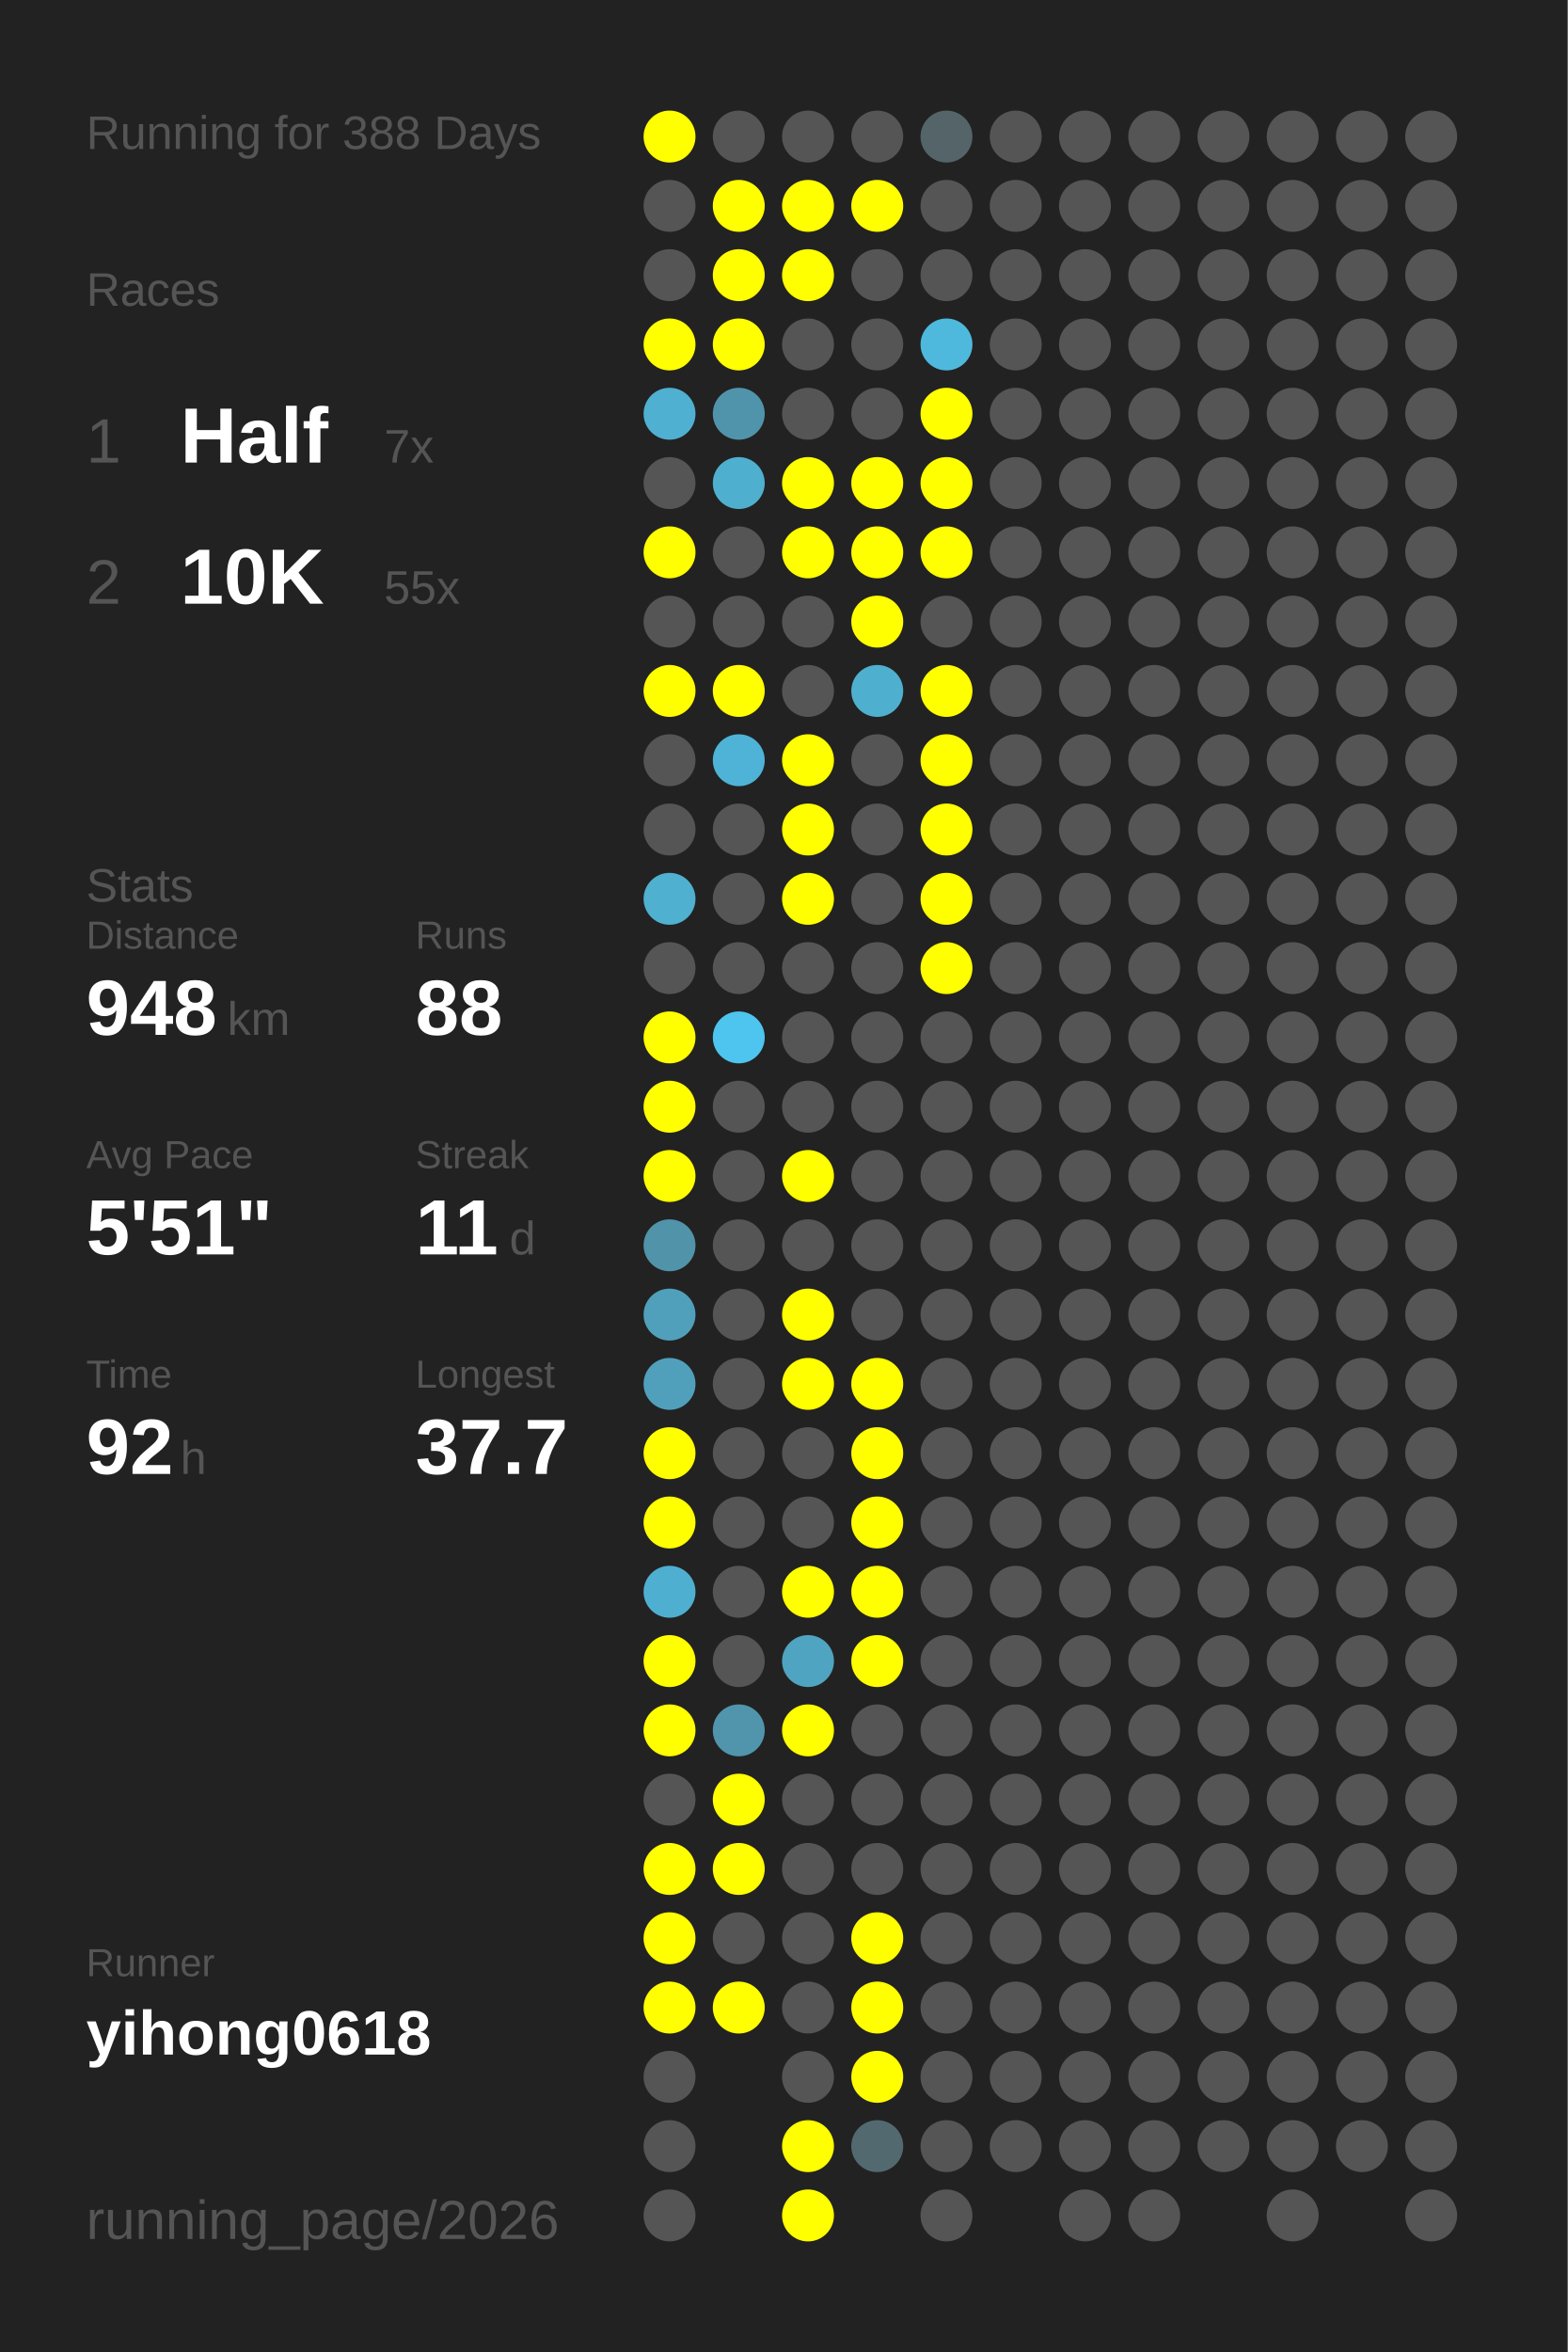
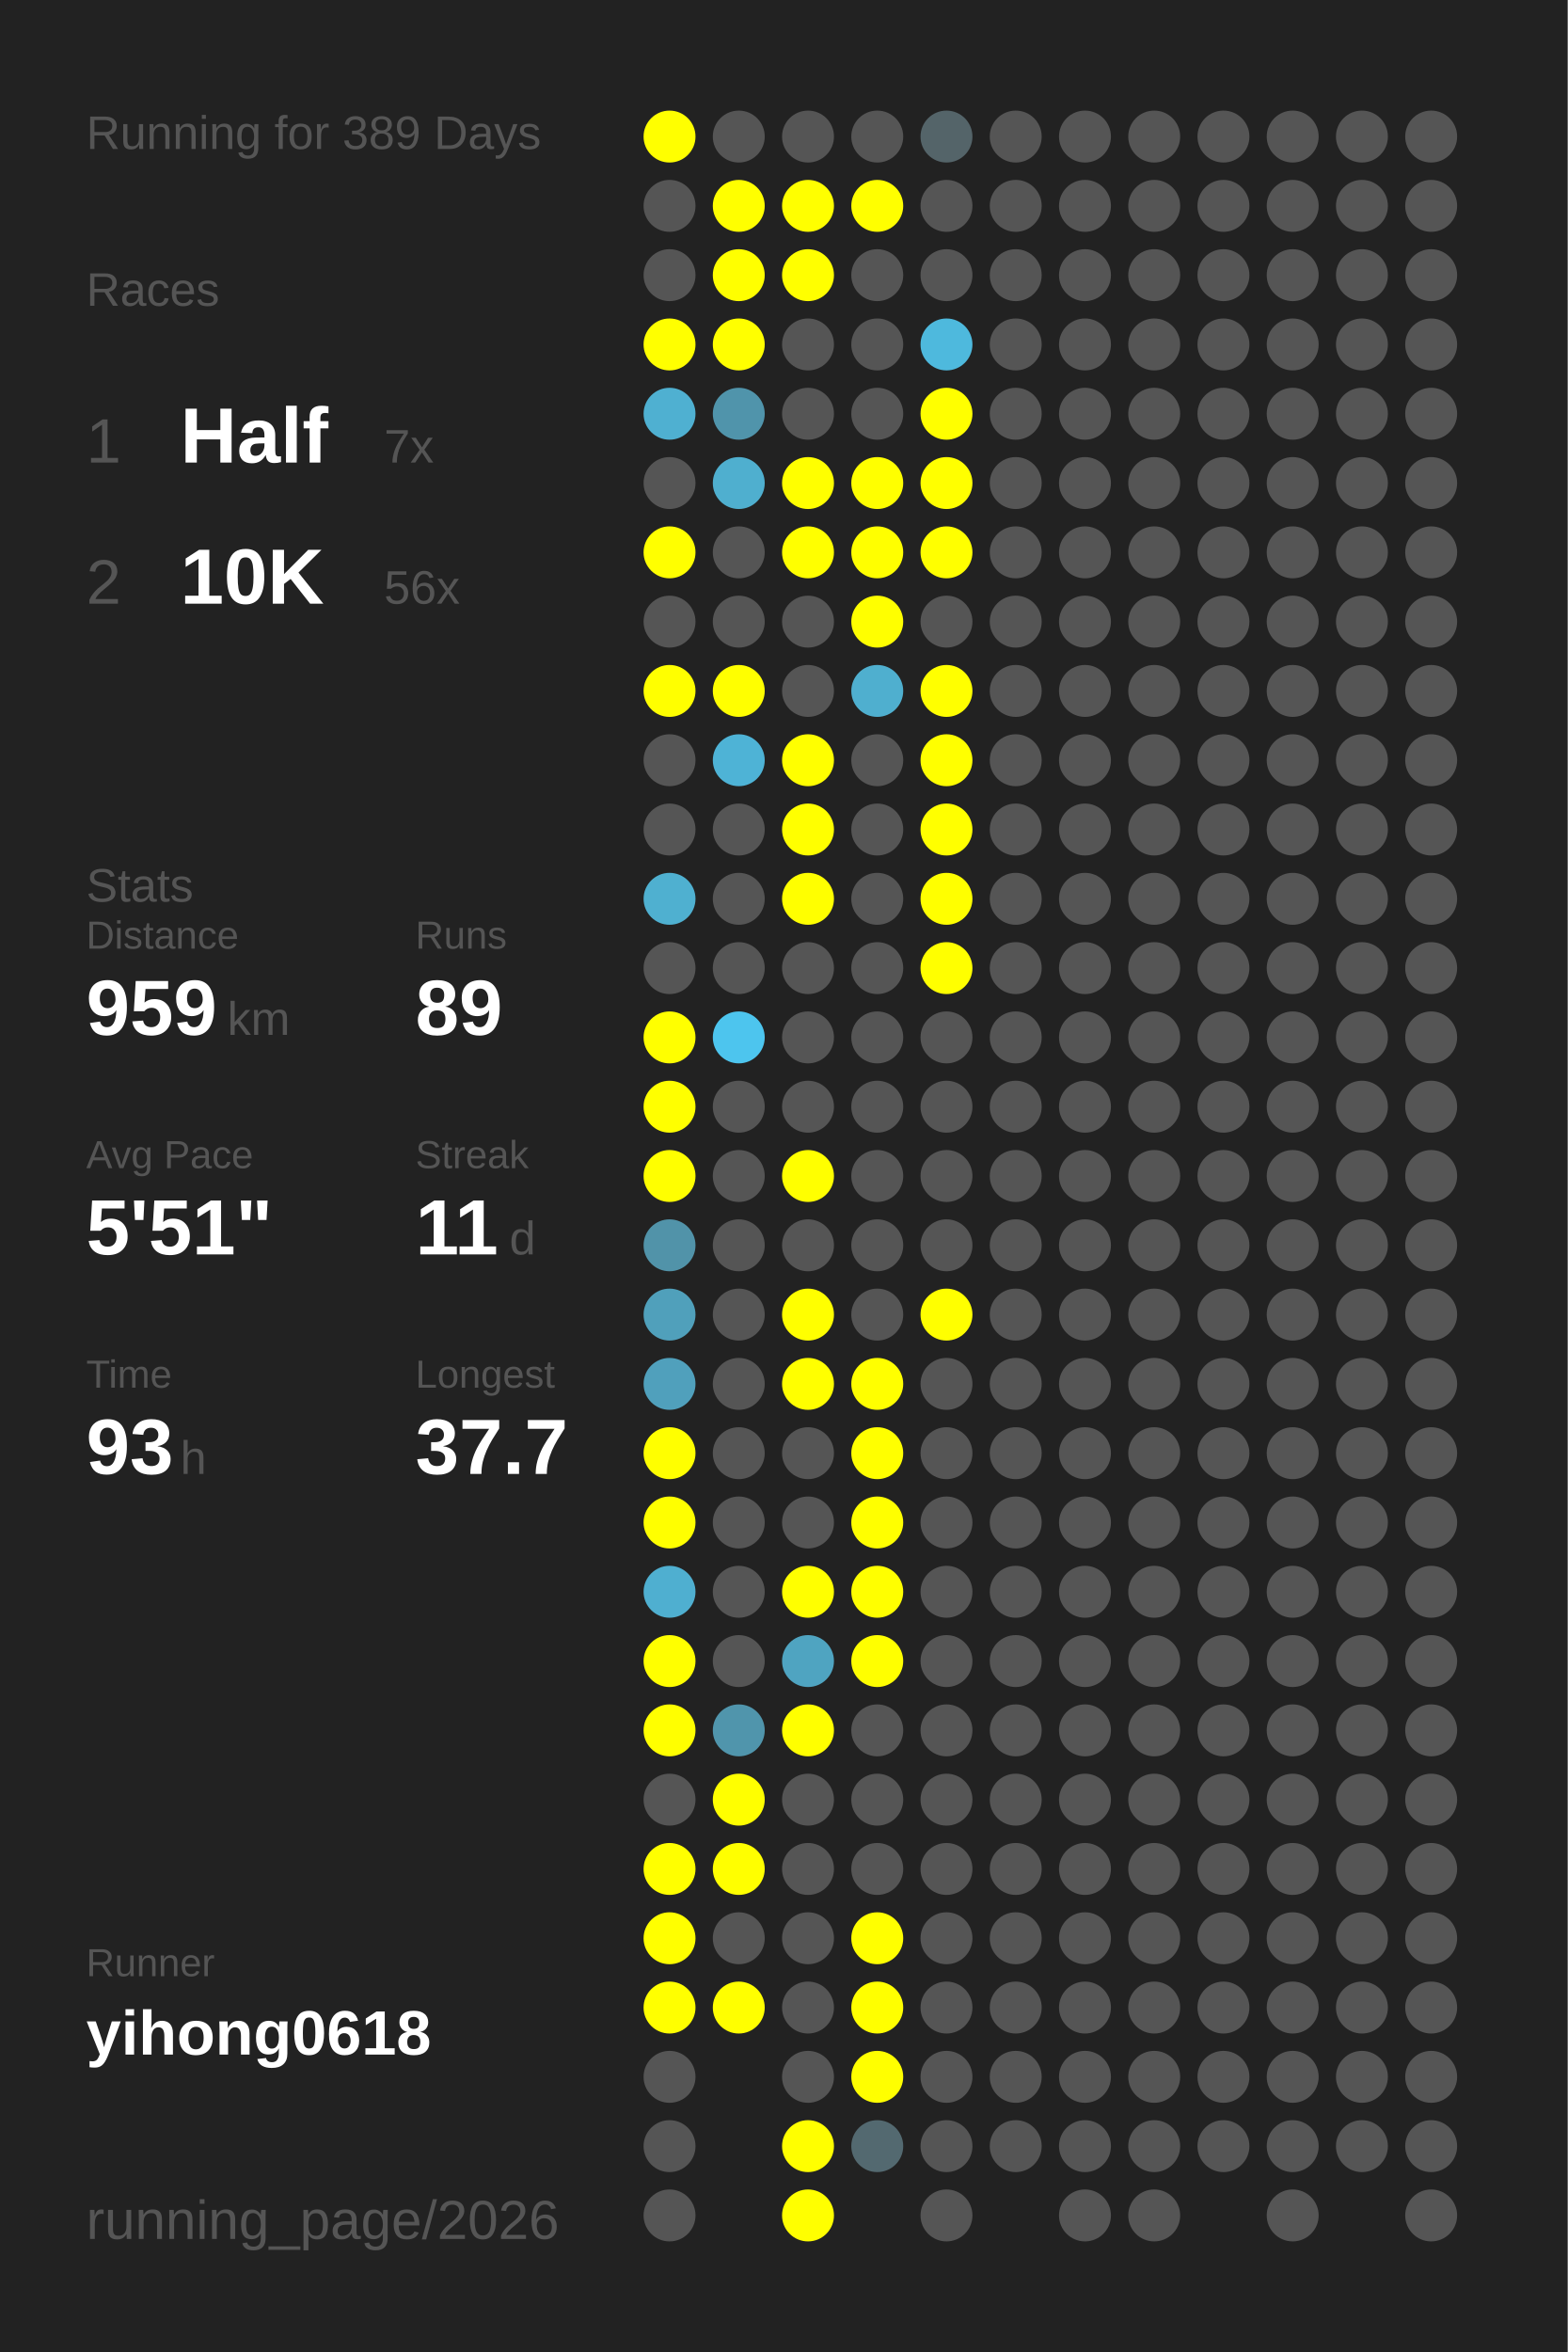
<svg xmlns="http://www.w3.org/2000/svg" baseProfile="full" height="300mm" version="1.1" viewBox="0,0,200,300" width="200mm">
  <defs />
  <rect fill="#222222" height="300" width="200" x="0" y="0" />
-   <text fill="#555555" style="font-size:6px; font-family:Arial;" x="11" y="19">Running for 388 Days</text>
+   <text fill="#555555" style="font-size:6px; font-family:Arial;" x="11" y="19">Running for 389 Days</text>
  <text fill="#555555" style="font-size:6px; font-family:Arial;" x="11" y="39">Races</text>
  <text fill="#555555" style="font-size:8px; font-family:Arial;" x="11" y="59">1</text>
  <text fill="#FFFFFF" style="font-size:10px; font-family:Arial; font-weight:bold;" x="23" y="59">Half</text>
  <text fill="#555555" style="font-size:6px; font-family:Arial;" x="49" y="59">7x</text>
  <text fill="#555555" style="font-size:8px; font-family:Arial;" x="11" y="77">2</text>
  <text fill="#FFFFFF" style="font-size:10px; font-family:Arial; font-weight:bold;" x="23" y="77">10K</text>
-   <text fill="#555555" style="font-size:6px; font-family:Arial;" x="49" y="77">55x</text>
+   <text fill="#555555" style="font-size:6px; font-family:Arial;" x="49" y="77">56x</text>
  <text fill="#555555" style="font-size:6px; font-family:Arial;" x="11" y="115">Stats</text>
  <text fill="#555555" style="font-size:5px; font-family:Arial;" x="11" y="121">Distance</text>
-   <text fill="#FFFFFF" style="font-size:10px; font-family:Arial; font-weight:bold;" x="11" y="132">948</text>
+   <text fill="#FFFFFF" style="font-size:10px; font-family:Arial; font-weight:bold;" x="11" y="132">959</text>
  <text fill="#555555" style="font-size:6px; font-family:Arial;" x="29" y="132">km</text>
  <text fill="#555555" style="font-size:5px; font-family:Arial;" x="53" y="121">Runs</text>
-   <text fill="#FFFFFF" style="font-size:10px; font-family:Arial; font-weight:bold;" x="53" y="132">88</text>
+   <text fill="#FFFFFF" style="font-size:10px; font-family:Arial; font-weight:bold;" x="53" y="132">89</text>
  <text fill="#555555" style="font-size:5px; font-family:Arial;" x="11" y="149">Avg Pace</text>
  <text fill="#FFFFFF" style="font-size:10px; font-family:Arial; font-weight:bold;" x="11" y="160">5'51"</text>
  <text fill="#555555" style="font-size:5px; font-family:Arial;" x="53" y="149">Streak</text>
  <text fill="#FFFFFF" style="font-size:10px; font-family:Arial; font-weight:bold;" x="53" y="160">11</text>
  <text fill="#555555" style="font-size:6px; font-family:Arial;" x="65" y="160">d</text>
  <text fill="#555555" style="font-size:5px; font-family:Arial;" x="11" y="177">Time</text>
-   <text fill="#FFFFFF" style="font-size:10px; font-family:Arial; font-weight:bold;" x="11" y="188">92</text>
+   <text fill="#FFFFFF" style="font-size:10px; font-family:Arial; font-weight:bold;" x="11" y="188">93</text>
  <text fill="#555555" style="font-size:6px; font-family:Arial;" x="23" y="188">h</text>
  <text fill="#555555" style="font-size:5px; font-family:Arial;" x="53" y="177">Longest</text>
  <text fill="#FFFFFF" style="font-size:10px; font-family:Arial; font-weight:bold;" x="53" y="188">37.7</text>
  <text fill="#555555" style="font-size:5px; font-family:Arial;" x="11" y="252.065">Runner</text>
  <text fill="#FFFFFF" style="font-size:8px; font-family:Arial; font-weight:bold;" x="11" y="262.065">yihong0618</text>
  <text fill="#555555" style="font-size:7px; font-family:Arial;" x="11" y="285.581">running_page/2026</text>
  <circle cx="85.417" cy="17.419" fill="#FFFF00" r="3.312" />
  <circle cx="85.417" cy="26.258" fill="#555555" r="3.312" />
  <circle cx="85.417" cy="35.097" fill="#555555" r="3.312" />
  <circle cx="85.417" cy="43.935" fill="#FFFF00" r="3.312" />
  <circle cx="85.417" cy="52.774" fill="#4fb0d1" r="3.312" />
  <circle cx="85.417" cy="61.613" fill="#555555" r="3.312" />
  <circle cx="85.417" cy="70.452" fill="#FFFF00" r="3.312" />
  <circle cx="85.417" cy="79.29" fill="#555555" r="3.312" />
  <circle cx="85.417" cy="88.129" fill="#FFFF00" r="3.312" />
  <circle cx="85.417" cy="96.968" fill="#555555" r="3.312" />
  <circle cx="85.417" cy="105.806" fill="#555555" r="3.312" />
  <circle cx="85.417" cy="114.645" fill="#4fb0d0" r="3.312" />
  <circle cx="85.417" cy="123.484" fill="#555555" r="3.312" />
  <circle cx="85.417" cy="132.323" fill="#FFFF00" r="3.312" />
  <circle cx="85.417" cy="141.161" fill="#FFFF00" r="3.312" />
  <circle cx="85.417" cy="150" fill="#FFFF00" r="3.312" />
  <circle cx="85.417" cy="158.839" fill="#5193a9" r="3.312" />
  <circle cx="85.417" cy="167.677" fill="#50a0bb" r="3.312" />
  <circle cx="85.417" cy="176.516" fill="#50a0bc" r="3.312" />
  <circle cx="85.417" cy="185.355" fill="#FFFF00" r="3.312" />
  <circle cx="85.417" cy="194.194" fill="#FFFF00" r="3.312" />
  <circle cx="85.417" cy="203.032" fill="#4fafd0" r="3.312" />
  <circle cx="85.417" cy="211.871" fill="#FFFF00" r="3.312" />
  <circle cx="85.417" cy="220.71" fill="#FFFF00" r="3.312" />
  <circle cx="85.417" cy="229.548" fill="#555555" r="3.312" />
  <circle cx="85.417" cy="238.387" fill="#FFFF00" r="3.312" />
  <circle cx="85.417" cy="247.226" fill="#FFFF00" r="3.312" />
  <circle cx="85.417" cy="256.065" fill="#FFFF00" r="3.312" />
  <circle cx="85.417" cy="264.903" fill="#555555" r="3.312" />
  <circle cx="85.417" cy="273.742" fill="#555555" r="3.312" />
  <circle cx="85.417" cy="282.581" fill="#555555" r="3.312" />
  <circle cx="94.25" cy="17.419" fill="#555555" r="3.312" />
  <circle cx="94.25" cy="26.258" fill="#FFFF00" r="3.312" />
  <circle cx="94.25" cy="35.097" fill="#FFFF00" r="3.312" />
  <circle cx="94.25" cy="43.935" fill="#FFFF00" r="3.312" />
  <circle cx="94.25" cy="52.774" fill="#5094ab" r="3.312" />
  <circle cx="94.25" cy="61.613" fill="#4fafcf" r="3.312" />
  <circle cx="94.25" cy="70.452" fill="#555555" r="3.312" />
  <circle cx="94.25" cy="79.29" fill="#555555" r="3.312" />
  <circle cx="94.25" cy="88.129" fill="#FFFF00" r="3.312" />
  <circle cx="94.25" cy="96.968" fill="#4eb3d6" r="3.312" />
  <circle cx="94.25" cy="105.806" fill="#555555" r="3.312" />
  <circle cx="94.25" cy="114.645" fill="#555555" r="3.312" />
  <circle cx="94.25" cy="123.484" fill="#555555" r="3.312" />
  <circle cx="94.25" cy="132.323" fill="#4dc5ee" r="3.312" />
  <circle cx="94.25" cy="141.161" fill="#555555" r="3.312" />
  <circle cx="94.25" cy="150" fill="#555555" r="3.312" />
  <circle cx="94.25" cy="158.839" fill="#555555" r="3.312" />
  <circle cx="94.25" cy="167.677" fill="#555555" r="3.312" />
  <circle cx="94.25" cy="176.516" fill="#555555" r="3.312" />
  <circle cx="94.25" cy="185.355" fill="#555555" r="3.312" />
  <circle cx="94.25" cy="194.194" fill="#555555" r="3.312" />
  <circle cx="94.25" cy="203.032" fill="#555555" r="3.312" />
  <circle cx="94.25" cy="211.871" fill="#555555" r="3.312" />
  <circle cx="94.25" cy="220.71" fill="#5095ac" r="3.312" />
  <circle cx="94.25" cy="229.548" fill="#FFFF00" r="3.312" />
  <circle cx="94.25" cy="238.387" fill="#FFFF00" r="3.312" />
  <circle cx="94.25" cy="247.226" fill="#555555" r="3.312" />
  <circle cx="94.25" cy="256.065" fill="#FFFF00" r="3.312" />
  <circle cx="103.083" cy="17.419" fill="#555555" r="3.312" />
  <circle cx="103.083" cy="26.258" fill="#FFFF00" r="3.312" />
  <circle cx="103.083" cy="35.097" fill="#FFFF00" r="3.312" />
  <circle cx="103.083" cy="43.935" fill="#555555" r="3.312" />
  <circle cx="103.083" cy="52.774" fill="#555555" r="3.312" />
  <circle cx="103.083" cy="61.613" fill="#FFFF00" r="3.312" />
  <circle cx="103.083" cy="70.452" fill="#FFFF00" r="3.312" />
  <circle cx="103.083" cy="79.29" fill="#555555" r="3.312" />
  <circle cx="103.083" cy="88.129" fill="#555555" r="3.312" />
  <circle cx="103.083" cy="96.968" fill="#FFFF00" r="3.312" />
  <circle cx="103.083" cy="105.806" fill="#FFFF00" r="3.312" />
  <circle cx="103.083" cy="114.645" fill="#FFFF00" r="3.312" />
  <circle cx="103.083" cy="123.484" fill="#555555" r="3.312" />
  <circle cx="103.083" cy="132.323" fill="#555555" r="3.312" />
  <circle cx="103.083" cy="141.161" fill="#555555" r="3.312" />
  <circle cx="103.083" cy="150" fill="#FFFF00" r="3.312" />
  <circle cx="103.083" cy="158.839" fill="#555555" r="3.312" />
  <circle cx="103.083" cy="167.677" fill="#FFFF00" r="3.312" />
  <circle cx="103.083" cy="176.516" fill="#FFFF00" r="3.312" />
  <circle cx="103.083" cy="185.355" fill="#555555" r="3.312" />
  <circle cx="103.083" cy="194.194" fill="#555555" r="3.312" />
  <circle cx="103.083" cy="203.032" fill="#FFFF00" r="3.312" />
  <circle cx="103.083" cy="211.871" fill="#4fa4c1" r="3.312" />
  <circle cx="103.083" cy="220.71" fill="#FFFF00" r="3.312" />
  <circle cx="103.083" cy="229.548" fill="#555555" r="3.312" />
  <circle cx="103.083" cy="238.387" fill="#555555" r="3.312" />
  <circle cx="103.083" cy="247.226" fill="#555555" r="3.312" />
  <circle cx="103.083" cy="256.065" fill="#555555" r="3.312" />
  <circle cx="103.083" cy="264.903" fill="#555555" r="3.312" />
  <circle cx="103.083" cy="273.742" fill="#FFFF00" r="3.312" />
  <circle cx="103.083" cy="282.581" fill="#FFFF00" r="3.312" />
  <circle cx="111.917" cy="17.419" fill="#555555" r="3.312" />
  <circle cx="111.917" cy="26.258" fill="#FFFF00" r="3.312" />
  <circle cx="111.917" cy="35.097" fill="#555555" r="3.312" />
  <circle cx="111.917" cy="43.935" fill="#555555" r="3.312" />
  <circle cx="111.917" cy="52.774" fill="#555555" r="3.312" />
  <circle cx="111.917" cy="61.613" fill="#FFFF00" r="3.312" />
  <circle cx="111.917" cy="70.452" fill="#FFFF00" r="3.312" />
  <circle cx="111.917" cy="79.29" fill="#FFFF00" r="3.312" />
  <circle cx="111.917" cy="88.129" fill="#4fafcf" r="3.312" />
  <circle cx="111.917" cy="96.968" fill="#555555" r="3.312" />
  <circle cx="111.917" cy="105.806" fill="#555555" r="3.312" />
  <circle cx="111.917" cy="114.645" fill="#555555" r="3.312" />
  <circle cx="111.917" cy="123.484" fill="#555555" r="3.312" />
  <circle cx="111.917" cy="132.323" fill="#555555" r="3.312" />
  <circle cx="111.917" cy="141.161" fill="#555555" r="3.312" />
  <circle cx="111.917" cy="150" fill="#555555" r="3.312" />
  <circle cx="111.917" cy="158.839" fill="#555555" r="3.312" />
  <circle cx="111.917" cy="167.677" fill="#555555" r="3.312" />
  <circle cx="111.917" cy="176.516" fill="#FFFF00" r="3.312" />
  <circle cx="111.917" cy="185.355" fill="#FFFF00" r="3.312" />
  <circle cx="111.917" cy="194.194" fill="#FFFF00" r="3.312" />
  <circle cx="111.917" cy="203.032" fill="#FFFF00" r="3.312" />
  <circle cx="111.917" cy="211.871" fill="#FFFF00" r="3.312" />
  <circle cx="111.917" cy="220.71" fill="#555555" r="3.312" />
  <circle cx="111.917" cy="229.548" fill="#555555" r="3.312" />
  <circle cx="111.917" cy="238.387" fill="#555555" r="3.312" />
  <circle cx="111.917" cy="247.226" fill="#FFFF00" r="3.312" />
  <circle cx="111.917" cy="256.065" fill="#FFFF00" r="3.312" />
  <circle cx="111.917" cy="264.903" fill="#FFFF00" r="3.312" />
  <circle cx="111.917" cy="273.742" fill="#536970" r="3.312" />
  <circle cx="120.75" cy="17.419" fill="#546469" r="3.312" />
  <circle cx="120.75" cy="26.258" fill="#555555" r="3.312" />
  <circle cx="120.75" cy="35.097" fill="#555555" r="3.312" />
  <circle cx="120.75" cy="43.935" fill="#4eb9dd" r="3.312" />
  <circle cx="120.75" cy="52.774" fill="#FFFF00" r="3.312" />
  <circle cx="120.75" cy="61.613" fill="#FFFF00" r="3.312" />
  <circle cx="120.75" cy="70.452" fill="#FFFF00" r="3.312" />
  <circle cx="120.75" cy="79.29" fill="#555555" r="3.312" />
  <circle cx="120.75" cy="88.129" fill="#FFFF00" r="3.312" />
  <circle cx="120.75" cy="96.968" fill="#FFFF00" r="3.312" />
  <circle cx="120.75" cy="105.806" fill="#FFFF00" r="3.312" />
  <circle cx="120.75" cy="114.645" fill="#FFFF00" r="3.312" />
  <circle cx="120.75" cy="123.484" fill="#FFFF00" r="3.312" />
  <circle cx="120.75" cy="132.323" fill="#555555" r="3.312" />
  <circle cx="120.75" cy="141.161" fill="#555555" r="3.312" />
  <circle cx="120.75" cy="150" fill="#555555" r="3.312" />
  <circle cx="120.75" cy="158.839" fill="#555555" r="3.312" />
-   <circle cx="120.75" cy="167.677" fill="#555555" r="3.312" />
+   <circle cx="120.75" cy="167.677" fill="#FFFF00" r="3.312" />
  <circle cx="120.75" cy="176.516" fill="#555555" r="3.312" />
  <circle cx="120.75" cy="185.355" fill="#555555" r="3.312" />
  <circle cx="120.75" cy="194.194" fill="#555555" r="3.312" />
  <circle cx="120.75" cy="203.032" fill="#555555" r="3.312" />
  <circle cx="120.75" cy="211.871" fill="#555555" r="3.312" />
  <circle cx="120.75" cy="220.71" fill="#555555" r="3.312" />
  <circle cx="120.75" cy="229.548" fill="#555555" r="3.312" />
  <circle cx="120.75" cy="238.387" fill="#555555" r="3.312" />
  <circle cx="120.75" cy="247.226" fill="#555555" r="3.312" />
  <circle cx="120.75" cy="256.065" fill="#555555" r="3.312" />
  <circle cx="120.75" cy="264.903" fill="#555555" r="3.312" />
  <circle cx="120.75" cy="273.742" fill="#555555" r="3.312" />
  <circle cx="120.75" cy="282.581" fill="#555555" r="3.312" />
  <circle cx="129.583" cy="17.419" fill="#555555" r="3.312" />
  <circle cx="129.583" cy="26.258" fill="#555555" r="3.312" />
  <circle cx="129.583" cy="35.097" fill="#555555" r="3.312" />
  <circle cx="129.583" cy="43.935" fill="#555555" r="3.312" />
  <circle cx="129.583" cy="52.774" fill="#555555" r="3.312" />
  <circle cx="129.583" cy="61.613" fill="#555555" r="3.312" />
  <circle cx="129.583" cy="70.452" fill="#555555" r="3.312" />
  <circle cx="129.583" cy="79.29" fill="#555555" r="3.312" />
  <circle cx="129.583" cy="88.129" fill="#555555" r="3.312" />
  <circle cx="129.583" cy="96.968" fill="#555555" r="3.312" />
  <circle cx="129.583" cy="105.806" fill="#555555" r="3.312" />
  <circle cx="129.583" cy="114.645" fill="#555555" r="3.312" />
  <circle cx="129.583" cy="123.484" fill="#555555" r="3.312" />
  <circle cx="129.583" cy="132.323" fill="#555555" r="3.312" />
  <circle cx="129.583" cy="141.161" fill="#555555" r="3.312" />
  <circle cx="129.583" cy="150" fill="#555555" r="3.312" />
  <circle cx="129.583" cy="158.839" fill="#555555" r="3.312" />
  <circle cx="129.583" cy="167.677" fill="#555555" r="3.312" />
  <circle cx="129.583" cy="176.516" fill="#555555" r="3.312" />
  <circle cx="129.583" cy="185.355" fill="#555555" r="3.312" />
  <circle cx="129.583" cy="194.194" fill="#555555" r="3.312" />
  <circle cx="129.583" cy="203.032" fill="#555555" r="3.312" />
  <circle cx="129.583" cy="211.871" fill="#555555" r="3.312" />
  <circle cx="129.583" cy="220.71" fill="#555555" r="3.312" />
  <circle cx="129.583" cy="229.548" fill="#555555" r="3.312" />
  <circle cx="129.583" cy="238.387" fill="#555555" r="3.312" />
  <circle cx="129.583" cy="247.226" fill="#555555" r="3.312" />
  <circle cx="129.583" cy="256.065" fill="#555555" r="3.312" />
  <circle cx="129.583" cy="264.903" fill="#555555" r="3.312" />
  <circle cx="129.583" cy="273.742" fill="#555555" r="3.312" />
  <circle cx="138.417" cy="17.419" fill="#555555" r="3.312" />
  <circle cx="138.417" cy="26.258" fill="#555555" r="3.312" />
  <circle cx="138.417" cy="35.097" fill="#555555" r="3.312" />
  <circle cx="138.417" cy="43.935" fill="#555555" r="3.312" />
  <circle cx="138.417" cy="52.774" fill="#555555" r="3.312" />
  <circle cx="138.417" cy="61.613" fill="#555555" r="3.312" />
  <circle cx="138.417" cy="70.452" fill="#555555" r="3.312" />
  <circle cx="138.417" cy="79.29" fill="#555555" r="3.312" />
  <circle cx="138.417" cy="88.129" fill="#555555" r="3.312" />
  <circle cx="138.417" cy="96.968" fill="#555555" r="3.312" />
  <circle cx="138.417" cy="105.806" fill="#555555" r="3.312" />
  <circle cx="138.417" cy="114.645" fill="#555555" r="3.312" />
  <circle cx="138.417" cy="123.484" fill="#555555" r="3.312" />
  <circle cx="138.417" cy="132.323" fill="#555555" r="3.312" />
  <circle cx="138.417" cy="141.161" fill="#555555" r="3.312" />
  <circle cx="138.417" cy="150" fill="#555555" r="3.312" />
  <circle cx="138.417" cy="158.839" fill="#555555" r="3.312" />
  <circle cx="138.417" cy="167.677" fill="#555555" r="3.312" />
  <circle cx="138.417" cy="176.516" fill="#555555" r="3.312" />
  <circle cx="138.417" cy="185.355" fill="#555555" r="3.312" />
  <circle cx="138.417" cy="194.194" fill="#555555" r="3.312" />
  <circle cx="138.417" cy="203.032" fill="#555555" r="3.312" />
  <circle cx="138.417" cy="211.871" fill="#555555" r="3.312" />
  <circle cx="138.417" cy="220.71" fill="#555555" r="3.312" />
  <circle cx="138.417" cy="229.548" fill="#555555" r="3.312" />
  <circle cx="138.417" cy="238.387" fill="#555555" r="3.312" />
  <circle cx="138.417" cy="247.226" fill="#555555" r="3.312" />
  <circle cx="138.417" cy="256.065" fill="#555555" r="3.312" />
  <circle cx="138.417" cy="264.903" fill="#555555" r="3.312" />
  <circle cx="138.417" cy="273.742" fill="#555555" r="3.312" />
  <circle cx="138.417" cy="282.581" fill="#555555" r="3.312" />
  <circle cx="147.25" cy="17.419" fill="#555555" r="3.312" />
  <circle cx="147.25" cy="26.258" fill="#555555" r="3.312" />
  <circle cx="147.25" cy="35.097" fill="#555555" r="3.312" />
  <circle cx="147.25" cy="43.935" fill="#555555" r="3.312" />
  <circle cx="147.25" cy="52.774" fill="#555555" r="3.312" />
  <circle cx="147.25" cy="61.613" fill="#555555" r="3.312" />
  <circle cx="147.25" cy="70.452" fill="#555555" r="3.312" />
  <circle cx="147.25" cy="79.29" fill="#555555" r="3.312" />
  <circle cx="147.25" cy="88.129" fill="#555555" r="3.312" />
  <circle cx="147.25" cy="96.968" fill="#555555" r="3.312" />
  <circle cx="147.25" cy="105.806" fill="#555555" r="3.312" />
  <circle cx="147.25" cy="114.645" fill="#555555" r="3.312" />
  <circle cx="147.25" cy="123.484" fill="#555555" r="3.312" />
  <circle cx="147.25" cy="132.323" fill="#555555" r="3.312" />
  <circle cx="147.25" cy="141.161" fill="#555555" r="3.312" />
  <circle cx="147.25" cy="150" fill="#555555" r="3.312" />
  <circle cx="147.25" cy="158.839" fill="#555555" r="3.312" />
  <circle cx="147.25" cy="167.677" fill="#555555" r="3.312" />
  <circle cx="147.25" cy="176.516" fill="#555555" r="3.312" />
  <circle cx="147.25" cy="185.355" fill="#555555" r="3.312" />
  <circle cx="147.25" cy="194.194" fill="#555555" r="3.312" />
  <circle cx="147.25" cy="203.032" fill="#555555" r="3.312" />
  <circle cx="147.25" cy="211.871" fill="#555555" r="3.312" />
  <circle cx="147.25" cy="220.71" fill="#555555" r="3.312" />
  <circle cx="147.25" cy="229.548" fill="#555555" r="3.312" />
  <circle cx="147.25" cy="238.387" fill="#555555" r="3.312" />
  <circle cx="147.25" cy="247.226" fill="#555555" r="3.312" />
  <circle cx="147.25" cy="256.065" fill="#555555" r="3.312" />
  <circle cx="147.25" cy="264.903" fill="#555555" r="3.312" />
  <circle cx="147.25" cy="273.742" fill="#555555" r="3.312" />
  <circle cx="147.25" cy="282.581" fill="#555555" r="3.312" />
  <circle cx="156.083" cy="17.419" fill="#555555" r="3.312" />
  <circle cx="156.083" cy="26.258" fill="#555555" r="3.312" />
  <circle cx="156.083" cy="35.097" fill="#555555" r="3.312" />
  <circle cx="156.083" cy="43.935" fill="#555555" r="3.312" />
  <circle cx="156.083" cy="52.774" fill="#555555" r="3.312" />
  <circle cx="156.083" cy="61.613" fill="#555555" r="3.312" />
  <circle cx="156.083" cy="70.452" fill="#555555" r="3.312" />
  <circle cx="156.083" cy="79.29" fill="#555555" r="3.312" />
  <circle cx="156.083" cy="88.129" fill="#555555" r="3.312" />
  <circle cx="156.083" cy="96.968" fill="#555555" r="3.312" />
  <circle cx="156.083" cy="105.806" fill="#555555" r="3.312" />
  <circle cx="156.083" cy="114.645" fill="#555555" r="3.312" />
  <circle cx="156.083" cy="123.484" fill="#555555" r="3.312" />
  <circle cx="156.083" cy="132.323" fill="#555555" r="3.312" />
  <circle cx="156.083" cy="141.161" fill="#555555" r="3.312" />
  <circle cx="156.083" cy="150" fill="#555555" r="3.312" />
  <circle cx="156.083" cy="158.839" fill="#555555" r="3.312" />
  <circle cx="156.083" cy="167.677" fill="#555555" r="3.312" />
  <circle cx="156.083" cy="176.516" fill="#555555" r="3.312" />
  <circle cx="156.083" cy="185.355" fill="#555555" r="3.312" />
  <circle cx="156.083" cy="194.194" fill="#555555" r="3.312" />
  <circle cx="156.083" cy="203.032" fill="#555555" r="3.312" />
  <circle cx="156.083" cy="211.871" fill="#555555" r="3.312" />
  <circle cx="156.083" cy="220.71" fill="#555555" r="3.312" />
  <circle cx="156.083" cy="229.548" fill="#555555" r="3.312" />
  <circle cx="156.083" cy="238.387" fill="#555555" r="3.312" />
  <circle cx="156.083" cy="247.226" fill="#555555" r="3.312" />
  <circle cx="156.083" cy="256.065" fill="#555555" r="3.312" />
  <circle cx="156.083" cy="264.903" fill="#555555" r="3.312" />
  <circle cx="156.083" cy="273.742" fill="#555555" r="3.312" />
  <circle cx="164.917" cy="17.419" fill="#555555" r="3.312" />
  <circle cx="164.917" cy="26.258" fill="#555555" r="3.312" />
  <circle cx="164.917" cy="35.097" fill="#555555" r="3.312" />
  <circle cx="164.917" cy="43.935" fill="#555555" r="3.312" />
  <circle cx="164.917" cy="52.774" fill="#555555" r="3.312" />
  <circle cx="164.917" cy="61.613" fill="#555555" r="3.312" />
  <circle cx="164.917" cy="70.452" fill="#555555" r="3.312" />
  <circle cx="164.917" cy="79.29" fill="#555555" r="3.312" />
  <circle cx="164.917" cy="88.129" fill="#555555" r="3.312" />
  <circle cx="164.917" cy="96.968" fill="#555555" r="3.312" />
  <circle cx="164.917" cy="105.806" fill="#555555" r="3.312" />
  <circle cx="164.917" cy="114.645" fill="#555555" r="3.312" />
  <circle cx="164.917" cy="123.484" fill="#555555" r="3.312" />
  <circle cx="164.917" cy="132.323" fill="#555555" r="3.312" />
  <circle cx="164.917" cy="141.161" fill="#555555" r="3.312" />
  <circle cx="164.917" cy="150" fill="#555555" r="3.312" />
  <circle cx="164.917" cy="158.839" fill="#555555" r="3.312" />
  <circle cx="164.917" cy="167.677" fill="#555555" r="3.312" />
  <circle cx="164.917" cy="176.516" fill="#555555" r="3.312" />
  <circle cx="164.917" cy="185.355" fill="#555555" r="3.312" />
  <circle cx="164.917" cy="194.194" fill="#555555" r="3.312" />
  <circle cx="164.917" cy="203.032" fill="#555555" r="3.312" />
  <circle cx="164.917" cy="211.871" fill="#555555" r="3.312" />
  <circle cx="164.917" cy="220.71" fill="#555555" r="3.312" />
  <circle cx="164.917" cy="229.548" fill="#555555" r="3.312" />
  <circle cx="164.917" cy="238.387" fill="#555555" r="3.312" />
  <circle cx="164.917" cy="247.226" fill="#555555" r="3.312" />
  <circle cx="164.917" cy="256.065" fill="#555555" r="3.312" />
  <circle cx="164.917" cy="264.903" fill="#555555" r="3.312" />
  <circle cx="164.917" cy="273.742" fill="#555555" r="3.312" />
  <circle cx="164.917" cy="282.581" fill="#555555" r="3.312" />
  <circle cx="173.75" cy="17.419" fill="#555555" r="3.312" />
  <circle cx="173.75" cy="26.258" fill="#555555" r="3.312" />
  <circle cx="173.75" cy="35.097" fill="#555555" r="3.312" />
  <circle cx="173.75" cy="43.935" fill="#555555" r="3.312" />
  <circle cx="173.75" cy="52.774" fill="#555555" r="3.312" />
  <circle cx="173.75" cy="61.613" fill="#555555" r="3.312" />
  <circle cx="173.75" cy="70.452" fill="#555555" r="3.312" />
  <circle cx="173.75" cy="79.29" fill="#555555" r="3.312" />
  <circle cx="173.75" cy="88.129" fill="#555555" r="3.312" />
  <circle cx="173.75" cy="96.968" fill="#555555" r="3.312" />
  <circle cx="173.75" cy="105.806" fill="#555555" r="3.312" />
  <circle cx="173.75" cy="114.645" fill="#555555" r="3.312" />
  <circle cx="173.75" cy="123.484" fill="#555555" r="3.312" />
  <circle cx="173.75" cy="132.323" fill="#555555" r="3.312" />
  <circle cx="173.75" cy="141.161" fill="#555555" r="3.312" />
  <circle cx="173.75" cy="150" fill="#555555" r="3.312" />
  <circle cx="173.75" cy="158.839" fill="#555555" r="3.312" />
  <circle cx="173.75" cy="167.677" fill="#555555" r="3.312" />
  <circle cx="173.75" cy="176.516" fill="#555555" r="3.312" />
  <circle cx="173.75" cy="185.355" fill="#555555" r="3.312" />
  <circle cx="173.75" cy="194.194" fill="#555555" r="3.312" />
  <circle cx="173.75" cy="203.032" fill="#555555" r="3.312" />
  <circle cx="173.75" cy="211.871" fill="#555555" r="3.312" />
  <circle cx="173.75" cy="220.71" fill="#555555" r="3.312" />
  <circle cx="173.75" cy="229.548" fill="#555555" r="3.312" />
  <circle cx="173.75" cy="238.387" fill="#555555" r="3.312" />
  <circle cx="173.75" cy="247.226" fill="#555555" r="3.312" />
  <circle cx="173.75" cy="256.065" fill="#555555" r="3.312" />
  <circle cx="173.75" cy="264.903" fill="#555555" r="3.312" />
  <circle cx="173.75" cy="273.742" fill="#555555" r="3.312" />
  <circle cx="182.583" cy="17.419" fill="#555555" r="3.312" />
  <circle cx="182.583" cy="26.258" fill="#555555" r="3.312" />
  <circle cx="182.583" cy="35.097" fill="#555555" r="3.312" />
  <circle cx="182.583" cy="43.935" fill="#555555" r="3.312" />
  <circle cx="182.583" cy="52.774" fill="#555555" r="3.312" />
  <circle cx="182.583" cy="61.613" fill="#555555" r="3.312" />
  <circle cx="182.583" cy="70.452" fill="#555555" r="3.312" />
  <circle cx="182.583" cy="79.29" fill="#555555" r="3.312" />
  <circle cx="182.583" cy="88.129" fill="#555555" r="3.312" />
  <circle cx="182.583" cy="96.968" fill="#555555" r="3.312" />
  <circle cx="182.583" cy="105.806" fill="#555555" r="3.312" />
  <circle cx="182.583" cy="114.645" fill="#555555" r="3.312" />
  <circle cx="182.583" cy="123.484" fill="#555555" r="3.312" />
  <circle cx="182.583" cy="132.323" fill="#555555" r="3.312" />
  <circle cx="182.583" cy="141.161" fill="#555555" r="3.312" />
  <circle cx="182.583" cy="150" fill="#555555" r="3.312" />
  <circle cx="182.583" cy="158.839" fill="#555555" r="3.312" />
  <circle cx="182.583" cy="167.677" fill="#555555" r="3.312" />
  <circle cx="182.583" cy="176.516" fill="#555555" r="3.312" />
  <circle cx="182.583" cy="185.355" fill="#555555" r="3.312" />
  <circle cx="182.583" cy="194.194" fill="#555555" r="3.312" />
  <circle cx="182.583" cy="203.032" fill="#555555" r="3.312" />
  <circle cx="182.583" cy="211.871" fill="#555555" r="3.312" />
  <circle cx="182.583" cy="220.71" fill="#555555" r="3.312" />
  <circle cx="182.583" cy="229.548" fill="#555555" r="3.312" />
  <circle cx="182.583" cy="238.387" fill="#555555" r="3.312" />
  <circle cx="182.583" cy="247.226" fill="#555555" r="3.312" />
  <circle cx="182.583" cy="256.065" fill="#555555" r="3.312" />
  <circle cx="182.583" cy="264.903" fill="#555555" r="3.312" />
  <circle cx="182.583" cy="273.742" fill="#555555" r="3.312" />
  <circle cx="182.583" cy="282.581" fill="#555555" r="3.312" />
</svg>
